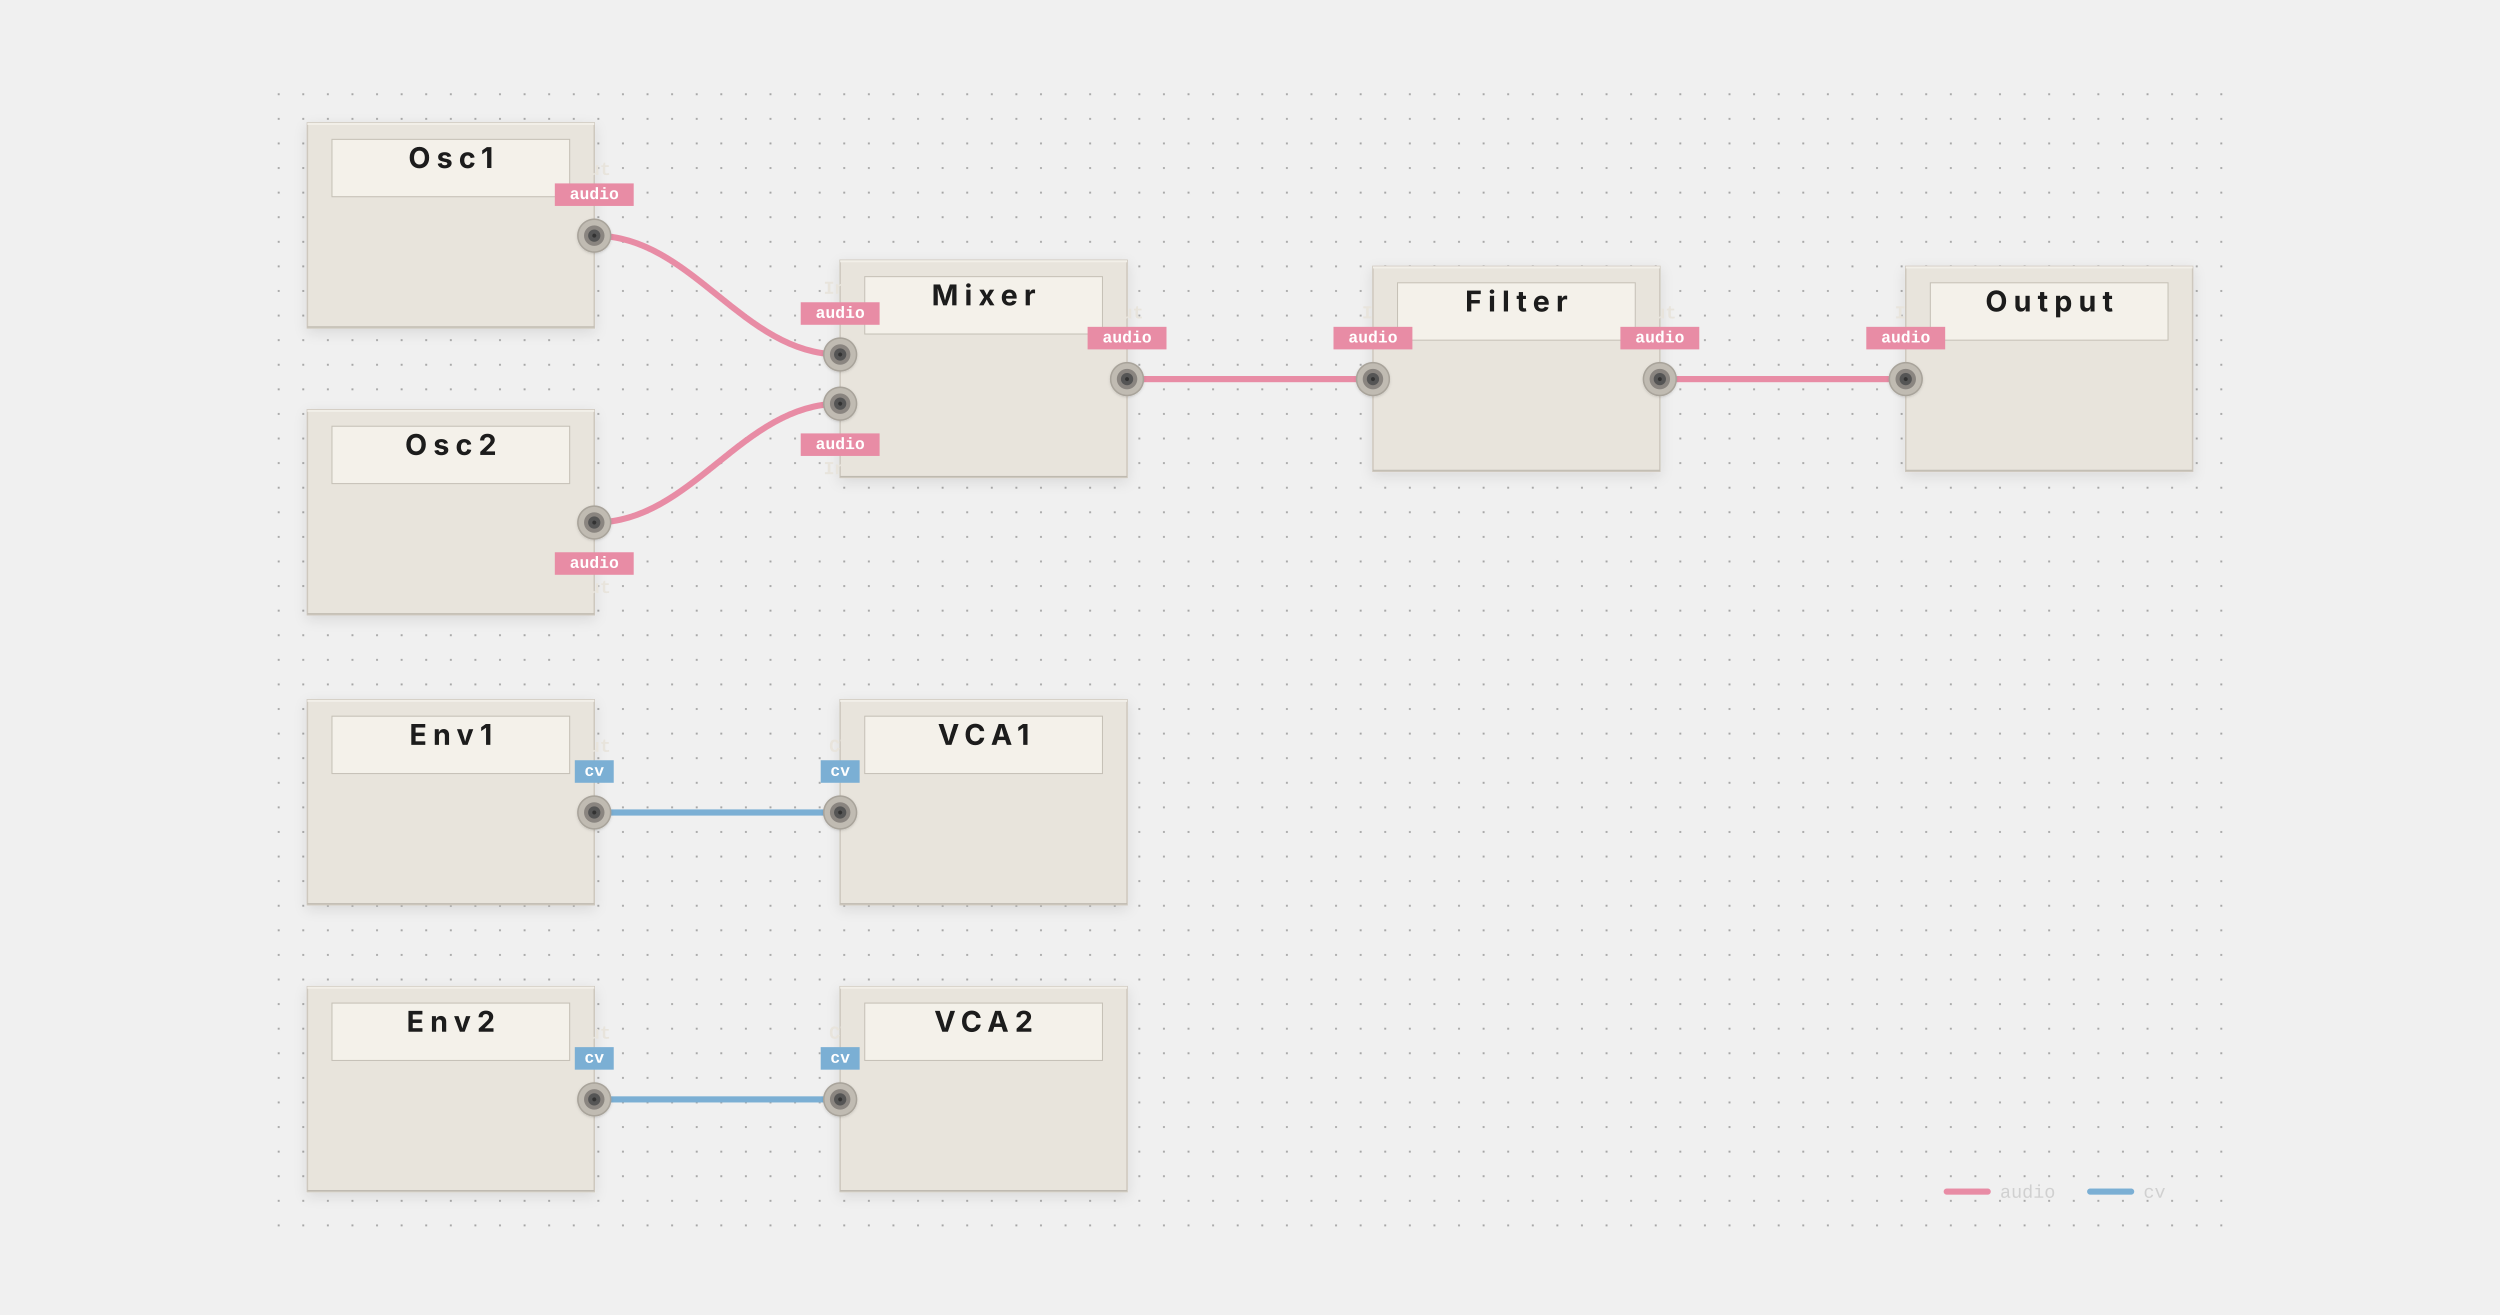
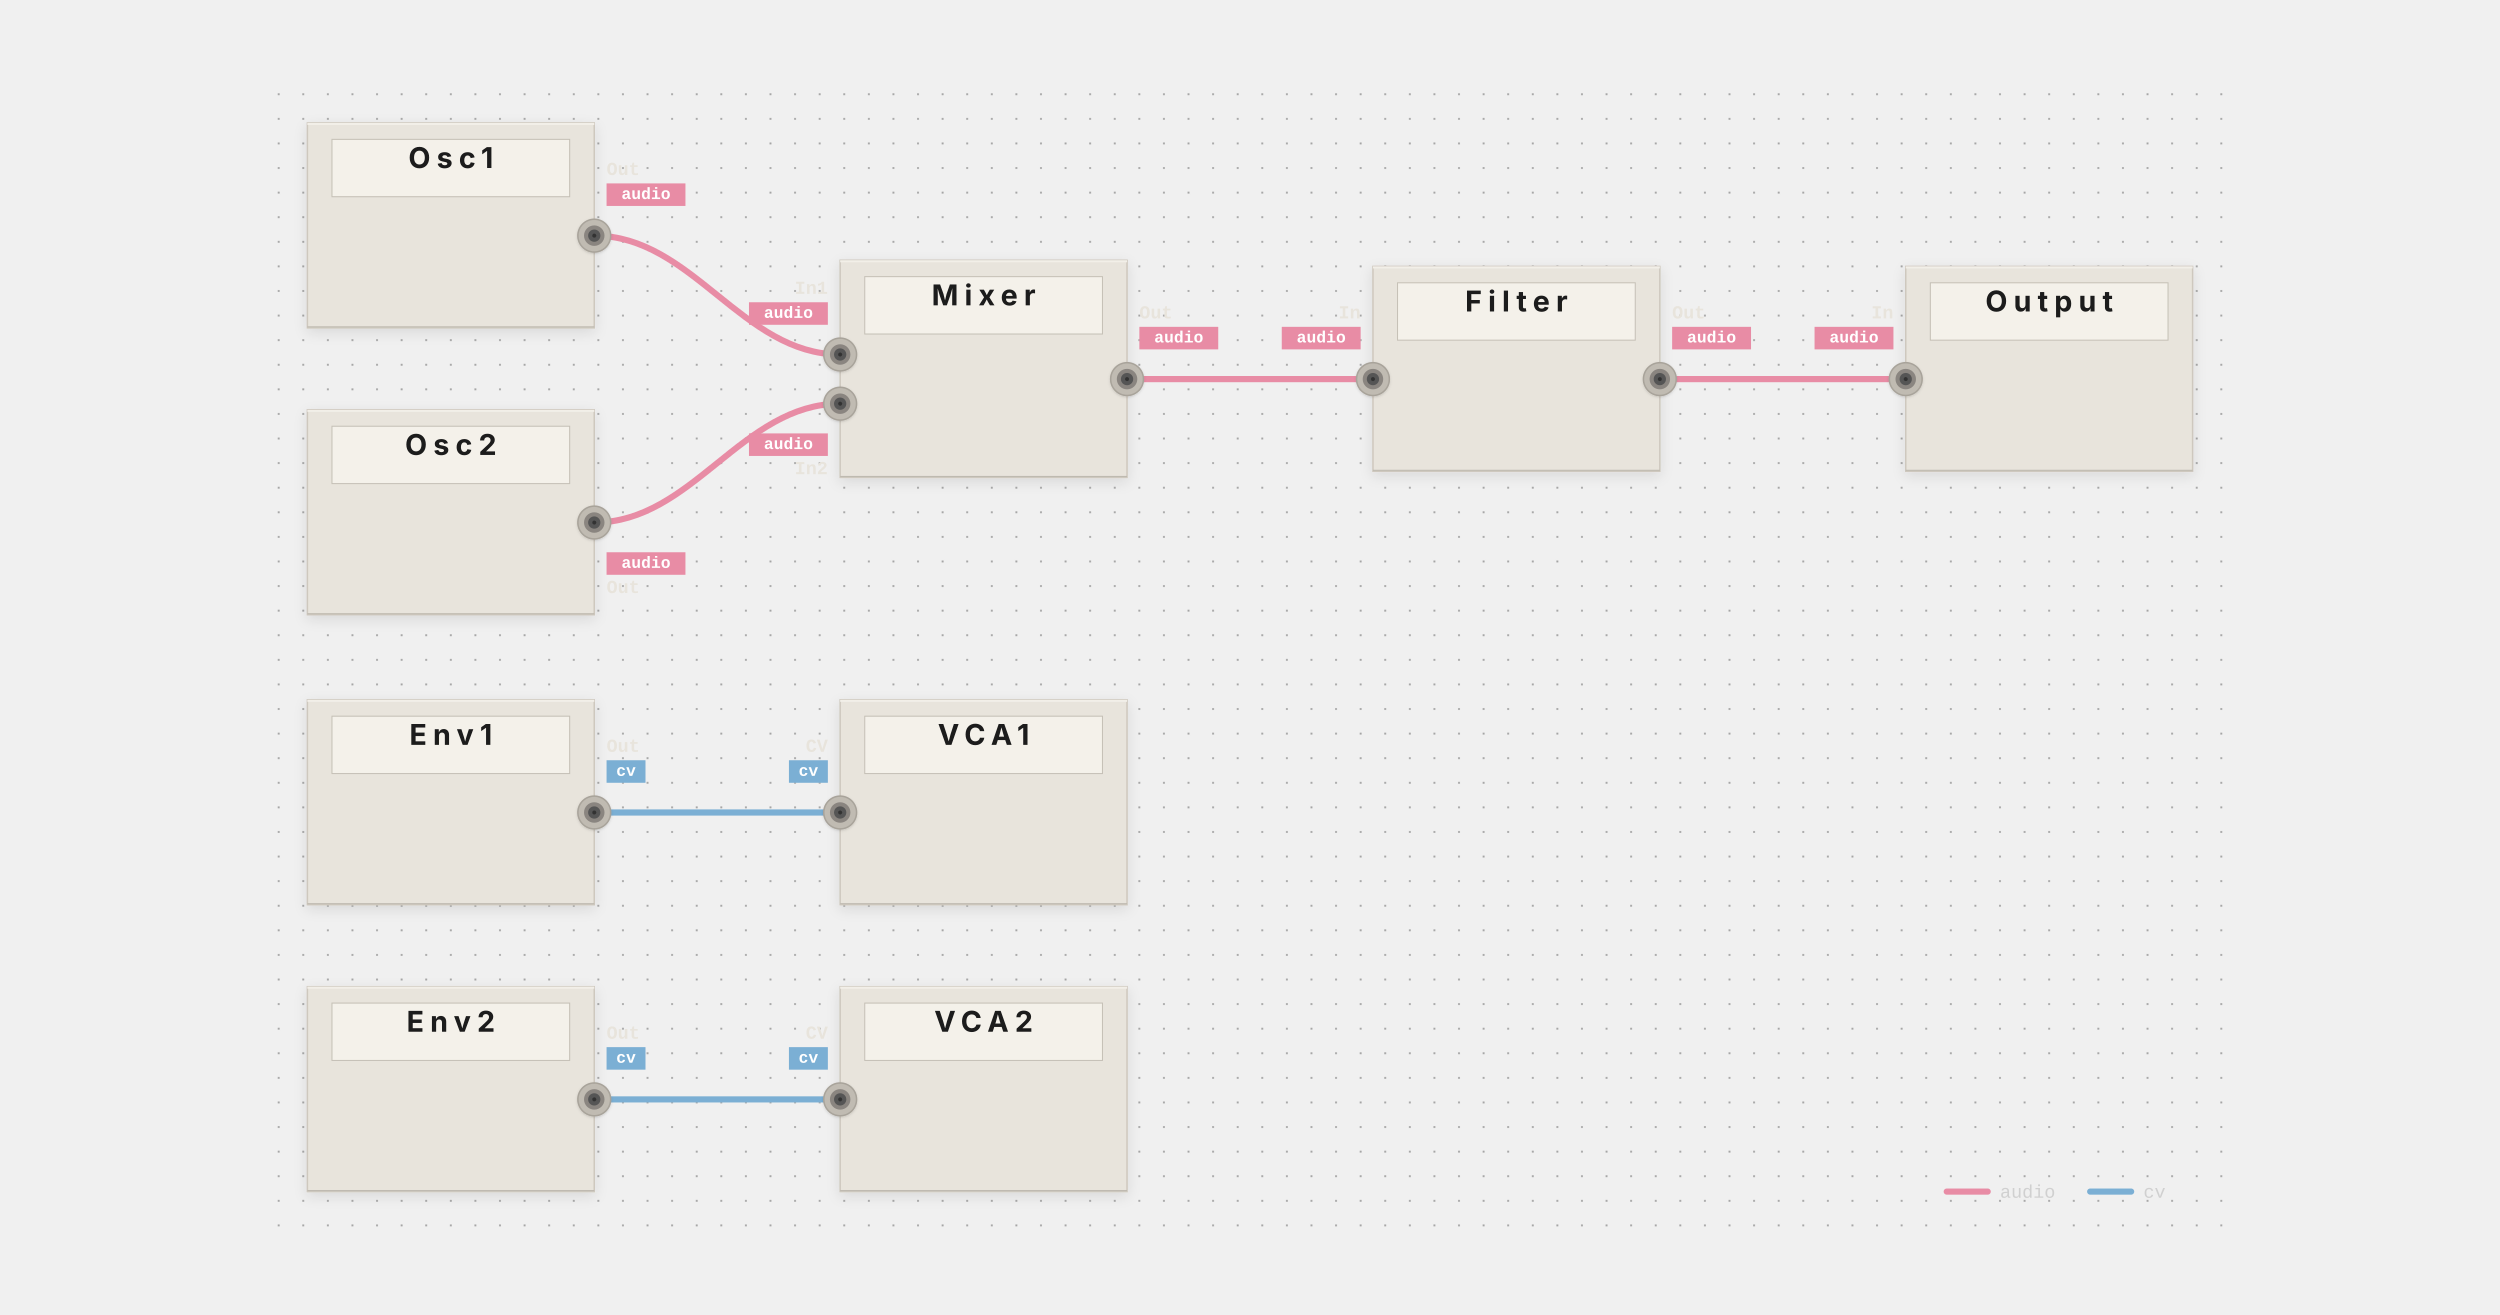
- <svg xmlns="http://www.w3.org/2000/svg" viewBox="-130 -40 1220 641.5" width="100%" data-pf-min-width="1220" role="img" aria-labelledby="pf-98d0ee-title pf-98d0ee-desc">
+ <svg xmlns="http://www.w3.org/2000/svg" viewBox="-130 -40 1220 641.5" width="100%" data-pf-min-width="1220" role="img" aria-labelledby="pf-104e5f-title pf-104e5f-desc">
  <style>@media print { .pf-panel, .pf-jack { filter: none; } }</style>
  <defs>
-     <filter id="pf-98d0ee-panel-shadow" x="-20%" y="-20%" width="140%" height="140%">
+     <filter id="pf-104e5f-panel-shadow" x="-20%" y="-20%" width="140%" height="140%">
      <feDropShadow dx="0" dy="2" stdDeviation="3" flood-opacity="0.1" />
    </filter>
-     <filter id="pf-98d0ee-jack-shadow" x="-20%" y="-20%" width="140%" height="140%">
+     <filter id="pf-104e5f-jack-shadow" x="-20%" y="-20%" width="140%" height="140%">
      <feDropShadow dx="0" dy="0.5" stdDeviation="0.8" flood-opacity="0.15" />
    </filter>
-     <pattern id="pf-98d0ee-dots" width="12" height="12" patternUnits="userSpaceOnUse">
+     <pattern id="pf-104e5f-dots" width="12" height="12" patternUnits="userSpaceOnUse">
      <circle cx="6" cy="6" r="0.5" fill="#555555" opacity="0.5" />
    </pattern>
  </defs>
  <g class="pf-layer-bg">
-     <rect width="960" height="561.5" fill="url(#pf-98d0ee-dots)" />
+     <rect width="960" height="561.5" fill="url(#pf-104e5f-dots)" />
  </g>
  <g class="pf-layer-cables">
    <path d="M 160 75 C 208 75, 232 133, 280 133" stroke="#e88ca5" stroke-width="3" fill="none" stroke-linecap="round" stroke-linejoin="round" data-connection="conn-0" data-signal="audio" />
    <path d="M 160 356.5 C 208 356.5, 232 356.5, 280 356.5" stroke="#7bafd4" stroke-width="3" fill="none" stroke-linecap="round" stroke-linejoin="round" data-connection="conn-1" data-signal="cv" />
    <path d="M 160 215 C 208 215, 232 157, 280 157" stroke="#e88ca5" stroke-width="3" fill="none" stroke-linecap="round" stroke-linejoin="round" data-connection="conn-2" data-signal="audio" />
    <path d="M 160 496.5 C 208 496.5, 232 496.5, 280 496.5" stroke="#7bafd4" stroke-width="3" fill="none" stroke-linecap="round" stroke-linejoin="round" data-connection="conn-3" data-signal="cv" />
    <path d="M 420 145 C 468 145, 492 145, 540 145" stroke="#e88ca5" stroke-width="3" fill="none" stroke-linecap="round" stroke-linejoin="round" data-connection="conn-4" data-signal="audio" />
    <path d="M 680 145 C 728 145, 752 145, 800 145" stroke="#e88ca5" stroke-width="3" fill="none" stroke-linecap="round" stroke-linejoin="round" data-connection="conn-5" data-signal="audio" />
    <circle cx="160" cy="75" r="3.5" fill="#d47a93" />
    <circle cx="280" cy="133" r="3.5" fill="#d47a93" />
    <circle cx="160" cy="356.5" r="3.5" fill="#6a9ec3" />
    <circle cx="280" cy="356.5" r="3.5" fill="#6a9ec3" />
    <circle cx="160" cy="215" r="3.5" fill="#d47a93" />
    <circle cx="280" cy="157" r="3.5" fill="#d47a93" />
    <circle cx="160" cy="496.5" r="3.5" fill="#6a9ec3" />
    <circle cx="280" cy="496.5" r="3.5" fill="#6a9ec3" />
    <circle cx="420" cy="145" r="3.5" fill="#d47a93" />
    <circle cx="540" cy="145" r="3.5" fill="#d47a93" />
    <circle cx="680" cy="145" r="3.5" fill="#d47a93" />
    <circle cx="800" cy="145" r="3.5" fill="#d47a93" />
  </g>
  <g class="pf-layer-panels">
-     <g data-module="Osc1" filter="url(#pf-98d0ee-panel-shadow)">
+     <g data-module="Osc1" filter="url(#pf-104e5f-panel-shadow)">
      <rect x="20" y="20" width="140" height="100" fill="#e8e4dc" stroke="#cec8be" stroke-width="0.75" rx="0" />
      <line x1="20" y1="20.5" x2="160" y2="20.5" stroke="#f2efe8" stroke-width="1" />
      <line x1="20" y1="119.5" x2="160" y2="119.5" stroke="#bdb8ae" stroke-width="0.5" />
      <rect x="32" y="28" width="116" height="28" fill="#f4f1ea" stroke="#c5c0b6" stroke-width="0.5" />
      <text x="90" y="42" text-anchor="middle" font-family="system-ui, -apple-system, BlinkMacSystemFont, 'Segoe UI', sans-serif" font-size="14" font-weight="700" fill="#1a1a1a" letter-spacing="3">Osc1</text>
    </g>
-     <g data-module="Mixer" filter="url(#pf-98d0ee-panel-shadow)">
+     <g data-module="Mixer" filter="url(#pf-104e5f-panel-shadow)">
      <rect x="280" y="87" width="140" height="106" fill="#e8e4dc" stroke="#cec8be" stroke-width="0.75" rx="0" />
      <line x1="280" y1="87.5" x2="420" y2="87.5" stroke="#f2efe8" stroke-width="1" />
      <line x1="280" y1="192.5" x2="420" y2="192.5" stroke="#bdb8ae" stroke-width="0.5" />
      <rect x="292" y="95" width="116" height="28" fill="#f4f1ea" stroke="#c5c0b6" stroke-width="0.5" />
      <text x="350" y="109" text-anchor="middle" font-family="system-ui, -apple-system, BlinkMacSystemFont, 'Segoe UI', sans-serif" font-size="14" font-weight="700" fill="#1a1a1a" letter-spacing="3">Mixer</text>
    </g>
-     <g data-module="Env1" filter="url(#pf-98d0ee-panel-shadow)">
+     <g data-module="Env1" filter="url(#pf-104e5f-panel-shadow)">
      <rect x="20" y="301.5" width="140" height="100" fill="#e8e4dc" stroke="#cec8be" stroke-width="0.75" rx="0" />
      <line x1="20" y1="302" x2="160" y2="302" stroke="#f2efe8" stroke-width="1" />
      <line x1="20" y1="401" x2="160" y2="401" stroke="#bdb8ae" stroke-width="0.5" />
      <rect x="32" y="309.5" width="116" height="28" fill="#f4f1ea" stroke="#c5c0b6" stroke-width="0.5" />
      <text x="90" y="323.5" text-anchor="middle" font-family="system-ui, -apple-system, BlinkMacSystemFont, 'Segoe UI', sans-serif" font-size="14" font-weight="700" fill="#1a1a1a" letter-spacing="3">Env1</text>
    </g>
-     <g data-module="VCA1" filter="url(#pf-98d0ee-panel-shadow)">
+     <g data-module="VCA1" filter="url(#pf-104e5f-panel-shadow)">
      <rect x="280" y="301.5" width="140" height="100" fill="#e8e4dc" stroke="#cec8be" stroke-width="0.75" rx="0" />
      <line x1="280" y1="302" x2="420" y2="302" stroke="#f2efe8" stroke-width="1" />
      <line x1="280" y1="401" x2="420" y2="401" stroke="#bdb8ae" stroke-width="0.5" />
      <rect x="292" y="309.5" width="116" height="28" fill="#f4f1ea" stroke="#c5c0b6" stroke-width="0.5" />
      <text x="350" y="323.5" text-anchor="middle" font-family="system-ui, -apple-system, BlinkMacSystemFont, 'Segoe UI', sans-serif" font-size="14" font-weight="700" fill="#1a1a1a" letter-spacing="3">VCA1</text>
    </g>
-     <g data-module="Osc2" filter="url(#pf-98d0ee-panel-shadow)">
+     <g data-module="Osc2" filter="url(#pf-104e5f-panel-shadow)">
      <rect x="20" y="160" width="140" height="100" fill="#e8e4dc" stroke="#cec8be" stroke-width="0.75" rx="0" />
      <line x1="20" y1="160.5" x2="160" y2="160.5" stroke="#f2efe8" stroke-width="1" />
      <line x1="20" y1="259.5" x2="160" y2="259.5" stroke="#bdb8ae" stroke-width="0.5" />
      <rect x="32" y="168" width="116" height="28" fill="#f4f1ea" stroke="#c5c0b6" stroke-width="0.5" />
      <text x="90" y="182" text-anchor="middle" font-family="system-ui, -apple-system, BlinkMacSystemFont, 'Segoe UI', sans-serif" font-size="14" font-weight="700" fill="#1a1a1a" letter-spacing="3">Osc2</text>
    </g>
-     <g data-module="Env2" filter="url(#pf-98d0ee-panel-shadow)">
+     <g data-module="Env2" filter="url(#pf-104e5f-panel-shadow)">
      <rect x="20" y="441.5" width="140" height="100" fill="#e8e4dc" stroke="#cec8be" stroke-width="0.75" rx="0" />
      <line x1="20" y1="442" x2="160" y2="442" stroke="#f2efe8" stroke-width="1" />
      <line x1="20" y1="541" x2="160" y2="541" stroke="#bdb8ae" stroke-width="0.5" />
      <rect x="32" y="449.5" width="116" height="28" fill="#f4f1ea" stroke="#c5c0b6" stroke-width="0.5" />
      <text x="90" y="463.5" text-anchor="middle" font-family="system-ui, -apple-system, BlinkMacSystemFont, 'Segoe UI', sans-serif" font-size="14" font-weight="700" fill="#1a1a1a" letter-spacing="3">Env2</text>
    </g>
-     <g data-module="VCA2" filter="url(#pf-98d0ee-panel-shadow)">
+     <g data-module="VCA2" filter="url(#pf-104e5f-panel-shadow)">
      <rect x="280" y="441.5" width="140" height="100" fill="#e8e4dc" stroke="#cec8be" stroke-width="0.75" rx="0" />
      <line x1="280" y1="442" x2="420" y2="442" stroke="#f2efe8" stroke-width="1" />
      <line x1="280" y1="541" x2="420" y2="541" stroke="#bdb8ae" stroke-width="0.5" />
      <rect x="292" y="449.5" width="116" height="28" fill="#f4f1ea" stroke="#c5c0b6" stroke-width="0.5" />
      <text x="350" y="463.5" text-anchor="middle" font-family="system-ui, -apple-system, BlinkMacSystemFont, 'Segoe UI', sans-serif" font-size="14" font-weight="700" fill="#1a1a1a" letter-spacing="3">VCA2</text>
    </g>
-     <g data-module="Filter" filter="url(#pf-98d0ee-panel-shadow)">
+     <g data-module="Filter" filter="url(#pf-104e5f-panel-shadow)">
      <rect x="540" y="90" width="140" height="100" fill="#e8e4dc" stroke="#cec8be" stroke-width="0.75" rx="0" />
      <line x1="540" y1="90.5" x2="680" y2="90.5" stroke="#f2efe8" stroke-width="1" />
      <line x1="540" y1="189.5" x2="680" y2="189.5" stroke="#bdb8ae" stroke-width="0.5" />
      <rect x="552" y="98" width="116" height="28" fill="#f4f1ea" stroke="#c5c0b6" stroke-width="0.5" />
      <text x="610" y="112" text-anchor="middle" font-family="system-ui, -apple-system, BlinkMacSystemFont, 'Segoe UI', sans-serif" font-size="14" font-weight="700" fill="#1a1a1a" letter-spacing="3">Filter</text>
    </g>
-     <g data-module="Output" filter="url(#pf-98d0ee-panel-shadow)">
+     <g data-module="Output" filter="url(#pf-104e5f-panel-shadow)">
      <rect x="800" y="90" width="140" height="100" fill="#e8e4dc" stroke="#cec8be" stroke-width="0.75" rx="0" />
      <line x1="800" y1="90.5" x2="940" y2="90.5" stroke="#f2efe8" stroke-width="1" />
      <line x1="800" y1="189.5" x2="940" y2="189.5" stroke="#bdb8ae" stroke-width="0.5" />
      <rect x="812" y="98" width="116" height="28" fill="#f4f1ea" stroke="#c5c0b6" stroke-width="0.5" />
      <text x="870" y="112" text-anchor="middle" font-family="system-ui, -apple-system, BlinkMacSystemFont, 'Segoe UI', sans-serif" font-size="14" font-weight="700" fill="#1a1a1a" letter-spacing="3">Output</text>
    </g>
  </g>
  <g class="pf-layer-params" />
  <g class="pf-layer-jacks">
-     <g data-port="osc1.out" filter="url(#pf-98d0ee-jack-shadow)">
+     <g data-port="osc1.out" filter="url(#pf-104e5f-jack-shadow)">
      <circle cx="160" cy="75" r="8" fill="#c0bbb2" stroke="#a8a39a" stroke-width="0.75" />
      <circle cx="160" cy="75" r="5" fill="#8a8580" />
      <circle cx="160" cy="75" r="3" fill="#555555" />
      <circle cx="160" cy="75" r="1" fill="#333333" />
    </g>
-     <g data-port="mixer.in1" filter="url(#pf-98d0ee-jack-shadow)">
+     <g data-port="mixer.in1" filter="url(#pf-104e5f-jack-shadow)">
      <circle cx="280" cy="133" r="8" fill="#c0bbb2" stroke="#a8a39a" stroke-width="0.75" />
      <circle cx="280" cy="133" r="5" fill="#8a8580" />
      <circle cx="280" cy="133" r="3" fill="#555555" />
      <circle cx="280" cy="133" r="1" fill="#333333" />
    </g>
-     <g data-port="mixer.in2" filter="url(#pf-98d0ee-jack-shadow)">
+     <g data-port="mixer.in2" filter="url(#pf-104e5f-jack-shadow)">
      <circle cx="280" cy="157" r="8" fill="#c0bbb2" stroke="#a8a39a" stroke-width="0.75" />
      <circle cx="280" cy="157" r="5" fill="#8a8580" />
      <circle cx="280" cy="157" r="3" fill="#555555" />
      <circle cx="280" cy="157" r="1" fill="#333333" />
    </g>
-     <g data-port="mixer.out" filter="url(#pf-98d0ee-jack-shadow)">
+     <g data-port="mixer.out" filter="url(#pf-104e5f-jack-shadow)">
      <circle cx="420" cy="145" r="8" fill="#c0bbb2" stroke="#a8a39a" stroke-width="0.75" />
      <circle cx="420" cy="145" r="5" fill="#8a8580" />
      <circle cx="420" cy="145" r="3" fill="#555555" />
      <circle cx="420" cy="145" r="1" fill="#333333" />
    </g>
-     <g data-port="env1.out" filter="url(#pf-98d0ee-jack-shadow)">
+     <g data-port="env1.out" filter="url(#pf-104e5f-jack-shadow)">
      <circle cx="160" cy="356.5" r="8" fill="#c0bbb2" stroke="#a8a39a" stroke-width="0.75" />
      <circle cx="160" cy="356.5" r="5" fill="#8a8580" />
      <circle cx="160" cy="356.5" r="3" fill="#555555" />
      <circle cx="160" cy="356.5" r="1" fill="#333333" />
    </g>
-     <g data-port="vca1.cv" filter="url(#pf-98d0ee-jack-shadow)">
+     <g data-port="vca1.cv" filter="url(#pf-104e5f-jack-shadow)">
      <circle cx="280" cy="356.5" r="8" fill="#c0bbb2" stroke="#a8a39a" stroke-width="0.75" />
      <circle cx="280" cy="356.5" r="5" fill="#8a8580" />
      <circle cx="280" cy="356.5" r="3" fill="#555555" />
      <circle cx="280" cy="356.5" r="1" fill="#333333" />
    </g>
-     <g data-port="osc2.out" filter="url(#pf-98d0ee-jack-shadow)">
+     <g data-port="osc2.out" filter="url(#pf-104e5f-jack-shadow)">
      <circle cx="160" cy="215" r="8" fill="#c0bbb2" stroke="#a8a39a" stroke-width="0.75" />
      <circle cx="160" cy="215" r="5" fill="#8a8580" />
      <circle cx="160" cy="215" r="3" fill="#555555" />
      <circle cx="160" cy="215" r="1" fill="#333333" />
    </g>
-     <g data-port="env2.out" filter="url(#pf-98d0ee-jack-shadow)">
+     <g data-port="env2.out" filter="url(#pf-104e5f-jack-shadow)">
      <circle cx="160" cy="496.5" r="8" fill="#c0bbb2" stroke="#a8a39a" stroke-width="0.75" />
      <circle cx="160" cy="496.5" r="5" fill="#8a8580" />
      <circle cx="160" cy="496.5" r="3" fill="#555555" />
      <circle cx="160" cy="496.5" r="1" fill="#333333" />
    </g>
-     <g data-port="vca2.cv" filter="url(#pf-98d0ee-jack-shadow)">
+     <g data-port="vca2.cv" filter="url(#pf-104e5f-jack-shadow)">
      <circle cx="280" cy="496.5" r="8" fill="#c0bbb2" stroke="#a8a39a" stroke-width="0.75" />
      <circle cx="280" cy="496.5" r="5" fill="#8a8580" />
      <circle cx="280" cy="496.5" r="3" fill="#555555" />
      <circle cx="280" cy="496.5" r="1" fill="#333333" />
    </g>
-     <g data-port="filter.in" filter="url(#pf-98d0ee-jack-shadow)">
+     <g data-port="filter.in" filter="url(#pf-104e5f-jack-shadow)">
      <circle cx="540" cy="145" r="8" fill="#c0bbb2" stroke="#a8a39a" stroke-width="0.75" />
      <circle cx="540" cy="145" r="5" fill="#8a8580" />
      <circle cx="540" cy="145" r="3" fill="#555555" />
      <circle cx="540" cy="145" r="1" fill="#333333" />
    </g>
-     <g data-port="filter.out" filter="url(#pf-98d0ee-jack-shadow)">
+     <g data-port="filter.out" filter="url(#pf-104e5f-jack-shadow)">
      <circle cx="680" cy="145" r="8" fill="#c0bbb2" stroke="#a8a39a" stroke-width="0.75" />
      <circle cx="680" cy="145" r="5" fill="#8a8580" />
      <circle cx="680" cy="145" r="3" fill="#555555" />
      <circle cx="680" cy="145" r="1" fill="#333333" />
    </g>
-     <g data-port="output.in" filter="url(#pf-98d0ee-jack-shadow)">
+     <g data-port="output.in" filter="url(#pf-104e5f-jack-shadow)">
      <circle cx="800" cy="145" r="8" fill="#c0bbb2" stroke="#a8a39a" stroke-width="0.75" />
      <circle cx="800" cy="145" r="5" fill="#8a8580" />
      <circle cx="800" cy="145" r="3" fill="#555555" />
      <circle cx="800" cy="145" r="1" fill="#333333" />
    </g>
  </g>
  <g class="pf-layer-labels">
-     <text x="160" y="43" font-family="'SF Mono', 'Fira Code', Consolas, 'Courier New', monospace" font-size="9" fill="#e8e4dc" font-weight="600" text-anchor="middle" dominant-baseline="central">Out</text>
-     <rect class="pf-port-pill" x="140.75" y="49.5" width="38.5" height="11" rx="0" fill="#e88ca5" data-signal="audio" />
-     <text class="pf-port-pill-text" x="160" y="55" text-anchor="middle" dominant-baseline="central" font-family="'SF Mono', 'Fira Code', Consolas, 'Courier New', monospace" font-size="8" fill="#ffffff" font-weight="600">audio</text>
-     <text x="280" y="101" font-family="'SF Mono', 'Fira Code', Consolas, 'Courier New', monospace" font-size="9" fill="#e8e4dc" font-weight="600" text-anchor="middle" dominant-baseline="central">In1</text>
-     <rect class="pf-port-pill" x="260.75" y="107.5" width="38.5" height="11" rx="0" fill="#e88ca5" data-signal="audio" />
-     <text class="pf-port-pill-text" x="280" y="113" text-anchor="middle" dominant-baseline="central" font-family="'SF Mono', 'Fira Code', Consolas, 'Courier New', monospace" font-size="8" fill="#ffffff" font-weight="600">audio</text>
-     <text x="280" y="189" font-family="'SF Mono', 'Fira Code', Consolas, 'Courier New', monospace" font-size="9" fill="#e8e4dc" font-weight="600" text-anchor="middle" dominant-baseline="central">In2</text>
-     <rect class="pf-port-pill" x="260.75" y="171.5" width="38.5" height="11" rx="0" fill="#e88ca5" data-signal="audio" />
-     <text class="pf-port-pill-text" x="280" y="177" text-anchor="middle" dominant-baseline="central" font-family="'SF Mono', 'Fira Code', Consolas, 'Courier New', monospace" font-size="8" fill="#ffffff" font-weight="600">audio</text>
-     <text x="420" y="113" font-family="'SF Mono', 'Fira Code', Consolas, 'Courier New', monospace" font-size="9" fill="#e8e4dc" font-weight="600" text-anchor="middle" dominant-baseline="central">Out</text>
-     <rect class="pf-port-pill" x="400.75" y="119.5" width="38.5" height="11" rx="0" fill="#e88ca5" data-signal="audio" />
-     <text class="pf-port-pill-text" x="420" y="125" text-anchor="middle" dominant-baseline="central" font-family="'SF Mono', 'Fira Code', Consolas, 'Courier New', monospace" font-size="8" fill="#ffffff" font-weight="600">audio</text>
-     <text x="160" y="324.5" font-family="'SF Mono', 'Fira Code', Consolas, 'Courier New', monospace" font-size="9" fill="#e8e4dc" font-weight="600" text-anchor="middle" dominant-baseline="central">Out</text>
-     <rect class="pf-port-pill" x="150.5" y="331" width="19" height="11" rx="0" fill="#7bafd4" data-signal="cv" />
-     <text class="pf-port-pill-text" x="160" y="336.5" text-anchor="middle" dominant-baseline="central" font-family="'SF Mono', 'Fira Code', Consolas, 'Courier New', monospace" font-size="8" fill="#ffffff" font-weight="600">cv</text>
-     <text x="280" y="324.5" font-family="'SF Mono', 'Fira Code', Consolas, 'Courier New', monospace" font-size="9" fill="#e8e4dc" font-weight="600" text-anchor="middle" dominant-baseline="central">CV</text>
-     <rect class="pf-port-pill" x="270.5" y="331" width="19" height="11" rx="0" fill="#7bafd4" data-signal="cv" />
-     <text class="pf-port-pill-text" x="280" y="336.5" text-anchor="middle" dominant-baseline="central" font-family="'SF Mono', 'Fira Code', Consolas, 'Courier New', monospace" font-size="8" fill="#ffffff" font-weight="600">cv</text>
-     <text x="160" y="247" font-family="'SF Mono', 'Fira Code', Consolas, 'Courier New', monospace" font-size="9" fill="#e8e4dc" font-weight="600" text-anchor="middle" dominant-baseline="central">Out</text>
-     <rect class="pf-port-pill" x="140.75" y="229.5" width="38.5" height="11" rx="0" fill="#e88ca5" data-signal="audio" />
-     <text class="pf-port-pill-text" x="160" y="235" text-anchor="middle" dominant-baseline="central" font-family="'SF Mono', 'Fira Code', Consolas, 'Courier New', monospace" font-size="8" fill="#ffffff" font-weight="600">audio</text>
-     <text x="160" y="464.5" font-family="'SF Mono', 'Fira Code', Consolas, 'Courier New', monospace" font-size="9" fill="#e8e4dc" font-weight="600" text-anchor="middle" dominant-baseline="central">Out</text>
-     <rect class="pf-port-pill" x="150.5" y="471" width="19" height="11" rx="0" fill="#7bafd4" data-signal="cv" />
-     <text class="pf-port-pill-text" x="160" y="476.5" text-anchor="middle" dominant-baseline="central" font-family="'SF Mono', 'Fira Code', Consolas, 'Courier New', monospace" font-size="8" fill="#ffffff" font-weight="600">cv</text>
-     <text x="280" y="464.5" font-family="'SF Mono', 'Fira Code', Consolas, 'Courier New', monospace" font-size="9" fill="#e8e4dc" font-weight="600" text-anchor="middle" dominant-baseline="central">CV</text>
-     <rect class="pf-port-pill" x="270.5" y="471" width="19" height="11" rx="0" fill="#7bafd4" data-signal="cv" />
-     <text class="pf-port-pill-text" x="280" y="476.5" text-anchor="middle" dominant-baseline="central" font-family="'SF Mono', 'Fira Code', Consolas, 'Courier New', monospace" font-size="8" fill="#ffffff" font-weight="600">cv</text>
-     <text x="540" y="113" font-family="'SF Mono', 'Fira Code', Consolas, 'Courier New', monospace" font-size="9" fill="#e8e4dc" font-weight="600" text-anchor="middle" dominant-baseline="central">In</text>
-     <rect class="pf-port-pill" x="520.75" y="119.5" width="38.5" height="11" rx="0" fill="#e88ca5" data-signal="audio" />
-     <text class="pf-port-pill-text" x="540" y="125" text-anchor="middle" dominant-baseline="central" font-family="'SF Mono', 'Fira Code', Consolas, 'Courier New', monospace" font-size="8" fill="#ffffff" font-weight="600">audio</text>
-     <text x="680" y="113" font-family="'SF Mono', 'Fira Code', Consolas, 'Courier New', monospace" font-size="9" fill="#e8e4dc" font-weight="600" text-anchor="middle" dominant-baseline="central">Out</text>
-     <rect class="pf-port-pill" x="660.75" y="119.5" width="38.5" height="11" rx="0" fill="#e88ca5" data-signal="audio" />
-     <text class="pf-port-pill-text" x="680" y="125" text-anchor="middle" dominant-baseline="central" font-family="'SF Mono', 'Fira Code', Consolas, 'Courier New', monospace" font-size="8" fill="#ffffff" font-weight="600">audio</text>
-     <text x="800" y="113" font-family="'SF Mono', 'Fira Code', Consolas, 'Courier New', monospace" font-size="9" fill="#e8e4dc" font-weight="600" text-anchor="middle" dominant-baseline="central">In</text>
-     <rect class="pf-port-pill" x="780.75" y="119.5" width="38.5" height="11" rx="0" fill="#e88ca5" data-signal="audio" />
-     <text class="pf-port-pill-text" x="800" y="125" text-anchor="middle" dominant-baseline="central" font-family="'SF Mono', 'Fira Code', Consolas, 'Courier New', monospace" font-size="8" fill="#ffffff" font-weight="600">audio</text>
+     <text x="166" y="43" font-family="'SF Mono', 'Fira Code', Consolas, 'Courier New', monospace" font-size="9" fill="#e8e4dc" font-weight="600" text-anchor="start" dominant-baseline="central">Out</text>
+     <rect class="pf-port-pill" x="166" y="49.5" width="38.5" height="11" rx="0" fill="#e88ca5" data-signal="audio" />
+     <text class="pf-port-pill-text" x="185.25" y="55" text-anchor="middle" dominant-baseline="central" font-family="'SF Mono', 'Fira Code', Consolas, 'Courier New', monospace" font-size="8" fill="#ffffff" font-weight="600">audio</text>
+     <text x="274" y="101" font-family="'SF Mono', 'Fira Code', Consolas, 'Courier New', monospace" font-size="9" fill="#e8e4dc" font-weight="600" text-anchor="end" dominant-baseline="central">In1</text>
+     <rect class="pf-port-pill" x="235.5" y="107.5" width="38.5" height="11" rx="0" fill="#e88ca5" data-signal="audio" />
+     <text class="pf-port-pill-text" x="254.75" y="113" text-anchor="middle" dominant-baseline="central" font-family="'SF Mono', 'Fira Code', Consolas, 'Courier New', monospace" font-size="8" fill="#ffffff" font-weight="600">audio</text>
+     <text x="274" y="189" font-family="'SF Mono', 'Fira Code', Consolas, 'Courier New', monospace" font-size="9" fill="#e8e4dc" font-weight="600" text-anchor="end" dominant-baseline="central">In2</text>
+     <rect class="pf-port-pill" x="235.5" y="171.5" width="38.5" height="11" rx="0" fill="#e88ca5" data-signal="audio" />
+     <text class="pf-port-pill-text" x="254.75" y="177" text-anchor="middle" dominant-baseline="central" font-family="'SF Mono', 'Fira Code', Consolas, 'Courier New', monospace" font-size="8" fill="#ffffff" font-weight="600">audio</text>
+     <text x="426" y="113" font-family="'SF Mono', 'Fira Code', Consolas, 'Courier New', monospace" font-size="9" fill="#e8e4dc" font-weight="600" text-anchor="start" dominant-baseline="central">Out</text>
+     <rect class="pf-port-pill" x="426" y="119.5" width="38.5" height="11" rx="0" fill="#e88ca5" data-signal="audio" />
+     <text class="pf-port-pill-text" x="445.25" y="125" text-anchor="middle" dominant-baseline="central" font-family="'SF Mono', 'Fira Code', Consolas, 'Courier New', monospace" font-size="8" fill="#ffffff" font-weight="600">audio</text>
+     <text x="166" y="324.5" font-family="'SF Mono', 'Fira Code', Consolas, 'Courier New', monospace" font-size="9" fill="#e8e4dc" font-weight="600" text-anchor="start" dominant-baseline="central">Out</text>
+     <rect class="pf-port-pill" x="166" y="331" width="19" height="11" rx="0" fill="#7bafd4" data-signal="cv" />
+     <text class="pf-port-pill-text" x="175.5" y="336.5" text-anchor="middle" dominant-baseline="central" font-family="'SF Mono', 'Fira Code', Consolas, 'Courier New', monospace" font-size="8" fill="#ffffff" font-weight="600">cv</text>
+     <text x="274" y="324.5" font-family="'SF Mono', 'Fira Code', Consolas, 'Courier New', monospace" font-size="9" fill="#e8e4dc" font-weight="600" text-anchor="end" dominant-baseline="central">CV</text>
+     <rect class="pf-port-pill" x="255" y="331" width="19" height="11" rx="0" fill="#7bafd4" data-signal="cv" />
+     <text class="pf-port-pill-text" x="264.5" y="336.5" text-anchor="middle" dominant-baseline="central" font-family="'SF Mono', 'Fira Code', Consolas, 'Courier New', monospace" font-size="8" fill="#ffffff" font-weight="600">cv</text>
+     <text x="166" y="247" font-family="'SF Mono', 'Fira Code', Consolas, 'Courier New', monospace" font-size="9" fill="#e8e4dc" font-weight="600" text-anchor="start" dominant-baseline="central">Out</text>
+     <rect class="pf-port-pill" x="166" y="229.5" width="38.5" height="11" rx="0" fill="#e88ca5" data-signal="audio" />
+     <text class="pf-port-pill-text" x="185.25" y="235" text-anchor="middle" dominant-baseline="central" font-family="'SF Mono', 'Fira Code', Consolas, 'Courier New', monospace" font-size="8" fill="#ffffff" font-weight="600">audio</text>
+     <text x="166" y="464.5" font-family="'SF Mono', 'Fira Code', Consolas, 'Courier New', monospace" font-size="9" fill="#e8e4dc" font-weight="600" text-anchor="start" dominant-baseline="central">Out</text>
+     <rect class="pf-port-pill" x="166" y="471" width="19" height="11" rx="0" fill="#7bafd4" data-signal="cv" />
+     <text class="pf-port-pill-text" x="175.5" y="476.5" text-anchor="middle" dominant-baseline="central" font-family="'SF Mono', 'Fira Code', Consolas, 'Courier New', monospace" font-size="8" fill="#ffffff" font-weight="600">cv</text>
+     <text x="274" y="464.5" font-family="'SF Mono', 'Fira Code', Consolas, 'Courier New', monospace" font-size="9" fill="#e8e4dc" font-weight="600" text-anchor="end" dominant-baseline="central">CV</text>
+     <rect class="pf-port-pill" x="255" y="471" width="19" height="11" rx="0" fill="#7bafd4" data-signal="cv" />
+     <text class="pf-port-pill-text" x="264.5" y="476.5" text-anchor="middle" dominant-baseline="central" font-family="'SF Mono', 'Fira Code', Consolas, 'Courier New', monospace" font-size="8" fill="#ffffff" font-weight="600">cv</text>
+     <text x="534" y="113" font-family="'SF Mono', 'Fira Code', Consolas, 'Courier New', monospace" font-size="9" fill="#e8e4dc" font-weight="600" text-anchor="end" dominant-baseline="central">In</text>
+     <rect class="pf-port-pill" x="495.5" y="119.5" width="38.5" height="11" rx="0" fill="#e88ca5" data-signal="audio" />
+     <text class="pf-port-pill-text" x="514.75" y="125" text-anchor="middle" dominant-baseline="central" font-family="'SF Mono', 'Fira Code', Consolas, 'Courier New', monospace" font-size="8" fill="#ffffff" font-weight="600">audio</text>
+     <text x="686" y="113" font-family="'SF Mono', 'Fira Code', Consolas, 'Courier New', monospace" font-size="9" fill="#e8e4dc" font-weight="600" text-anchor="start" dominant-baseline="central">Out</text>
+     <rect class="pf-port-pill" x="686" y="119.5" width="38.5" height="11" rx="0" fill="#e88ca5" data-signal="audio" />
+     <text class="pf-port-pill-text" x="705.25" y="125" text-anchor="middle" dominant-baseline="central" font-family="'SF Mono', 'Fira Code', Consolas, 'Courier New', monospace" font-size="8" fill="#ffffff" font-weight="600">audio</text>
+     <text x="794" y="113" font-family="'SF Mono', 'Fira Code', Consolas, 'Courier New', monospace" font-size="9" fill="#e8e4dc" font-weight="600" text-anchor="end" dominant-baseline="central">In</text>
+     <rect class="pf-port-pill" x="755.5" y="119.5" width="38.5" height="11" rx="0" fill="#e88ca5" data-signal="audio" />
+     <text class="pf-port-pill-text" x="774.75" y="125" text-anchor="middle" dominant-baseline="central" font-family="'SF Mono', 'Fira Code', Consolas, 'Courier New', monospace" font-size="8" fill="#ffffff" font-weight="600">audio</text>
  </g>
  <g class="pf-layer-annotations" />
  <g class="pf-layer-legend">
    <g transform="translate(820, 541.5)">
      <line x1="0" y1="0" x2="20" y2="0" stroke="#e88ca5" stroke-width="3" stroke-linecap="round" />
      <text x="26" y="3" font-family="'SF Mono', 'Fira Code', Consolas, 'Courier New', monospace" font-size="9" fill="#d0d0d0">audio</text>
    </g>
    <g transform="translate(890, 541.5)">
      <line x1="0" y1="0" x2="20" y2="0" stroke="#7bafd4" stroke-width="3" stroke-linecap="round" />
      <text x="26" y="3" font-family="'SF Mono', 'Fira Code', Consolas, 'Courier New', monospace" font-size="9" fill="#d0d0d0">cv</text>
    </g>
  </g>
</svg>
